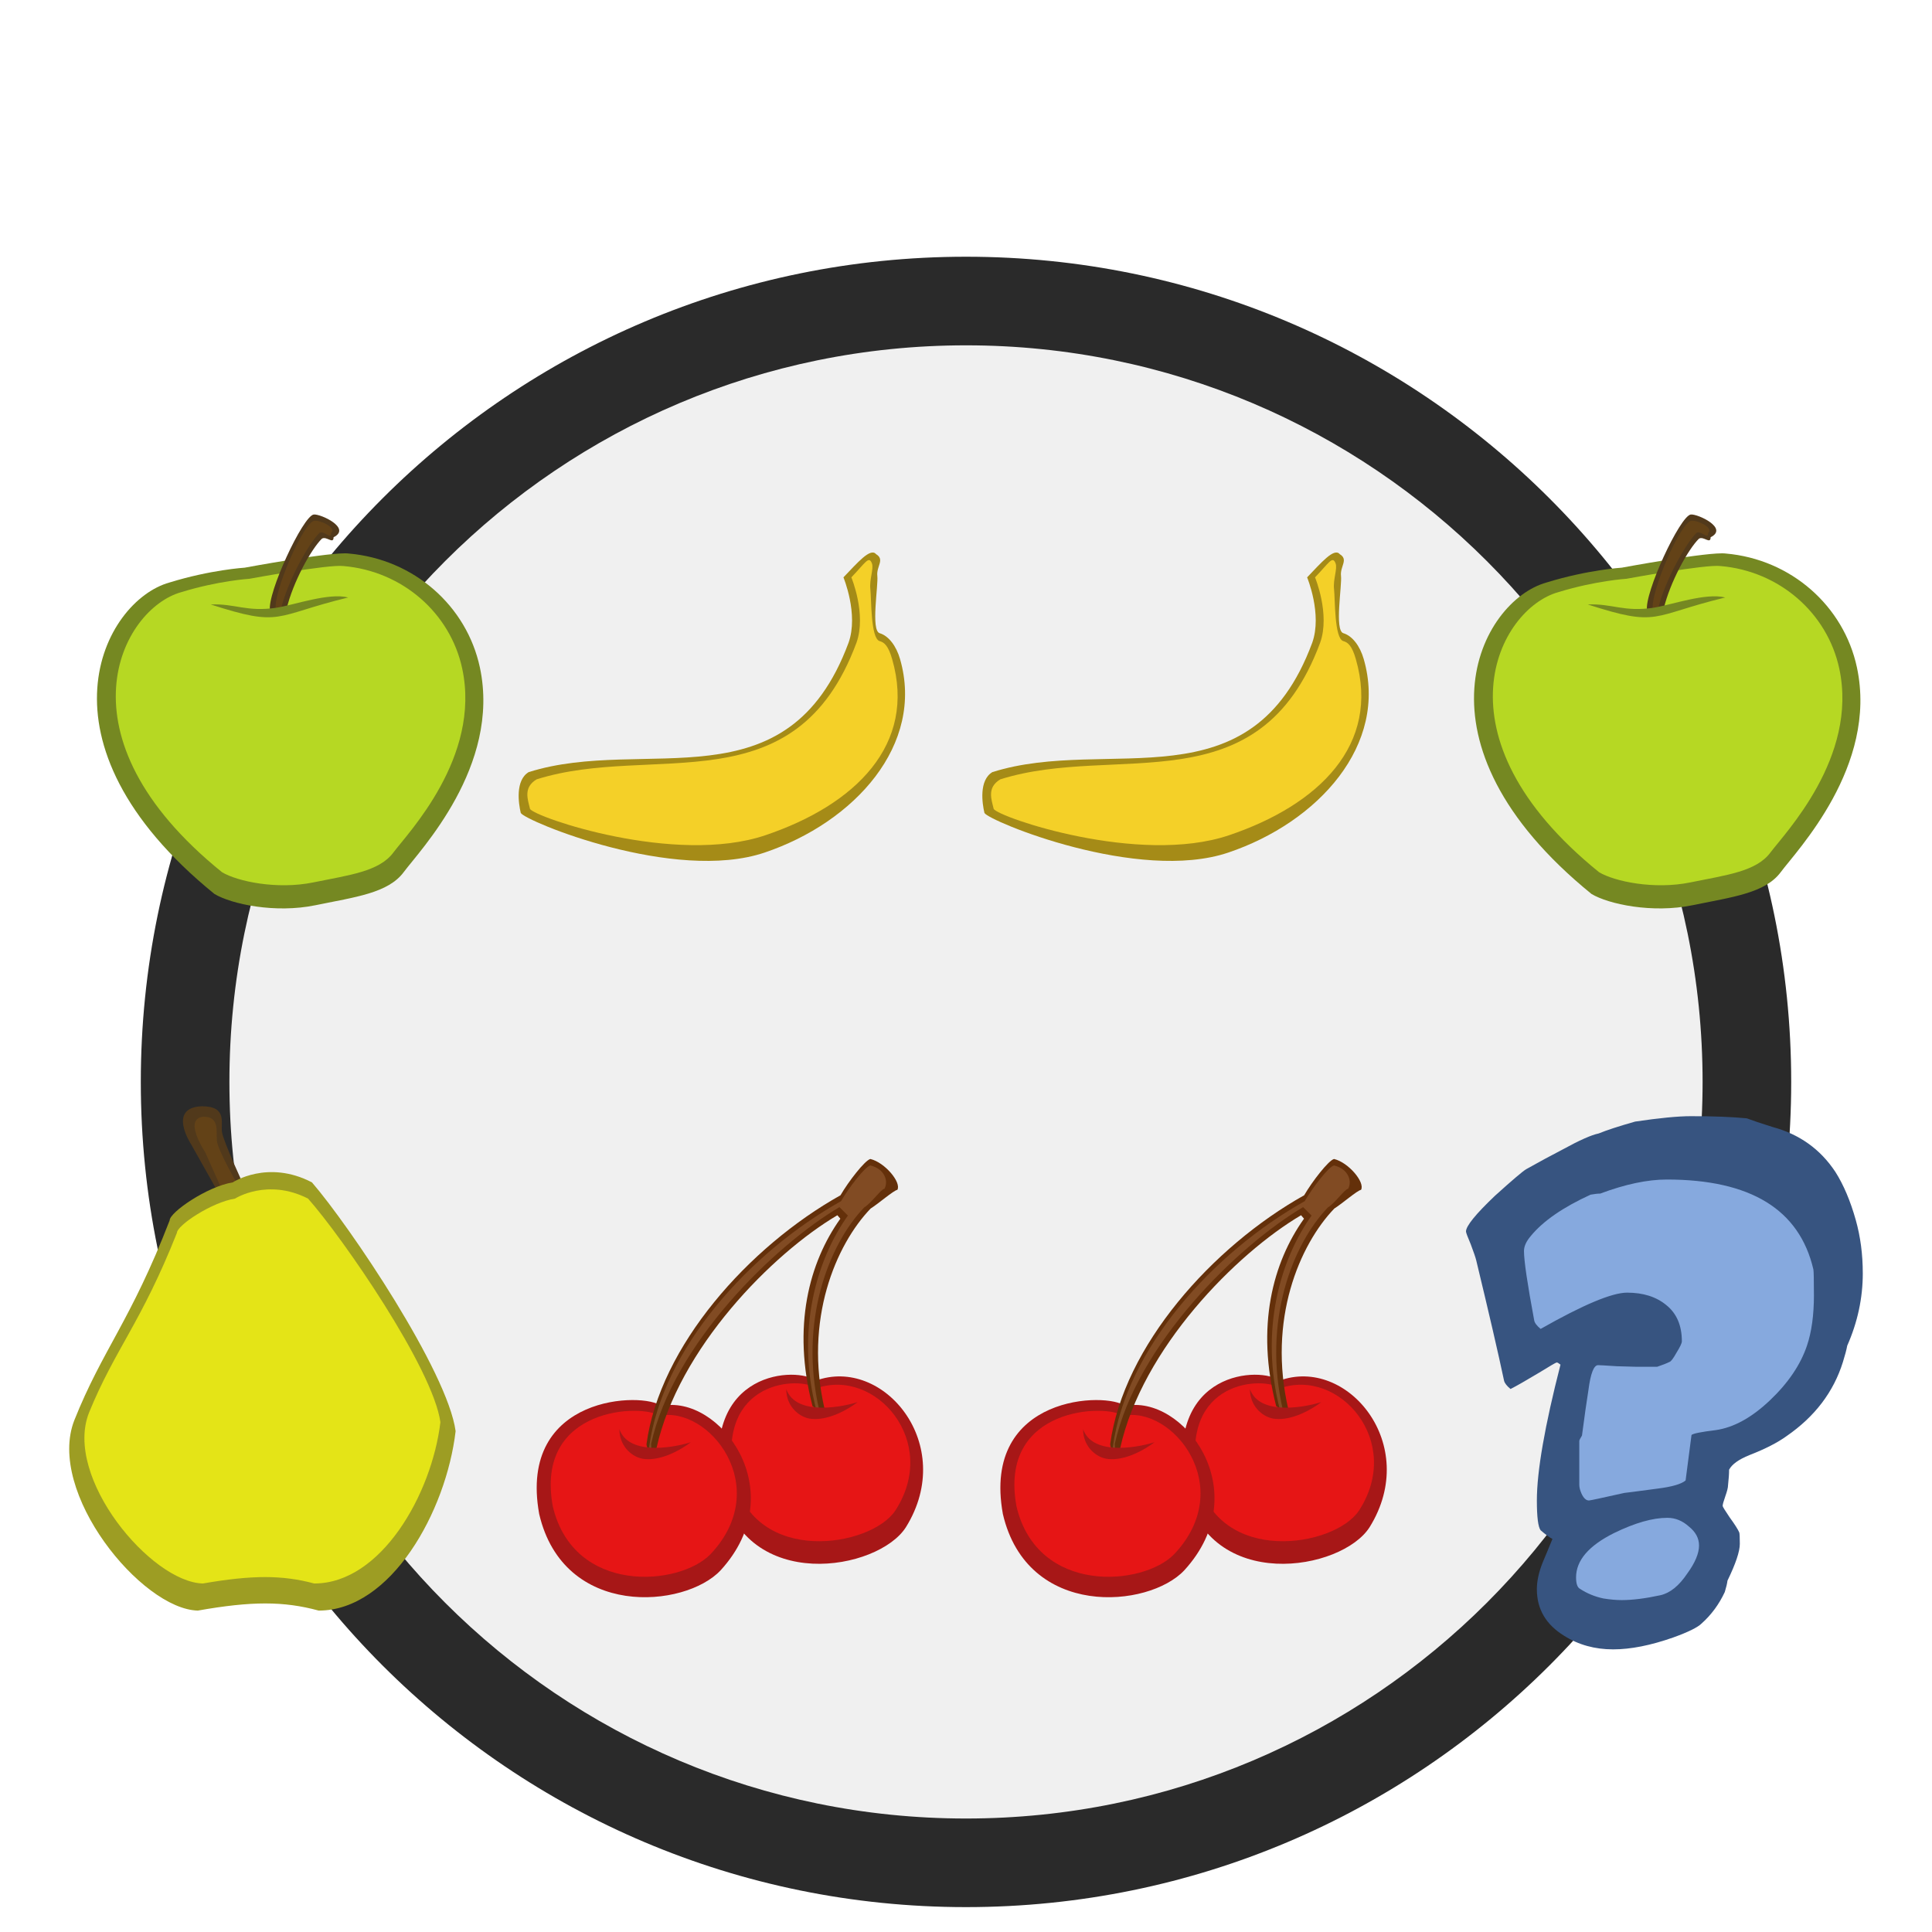
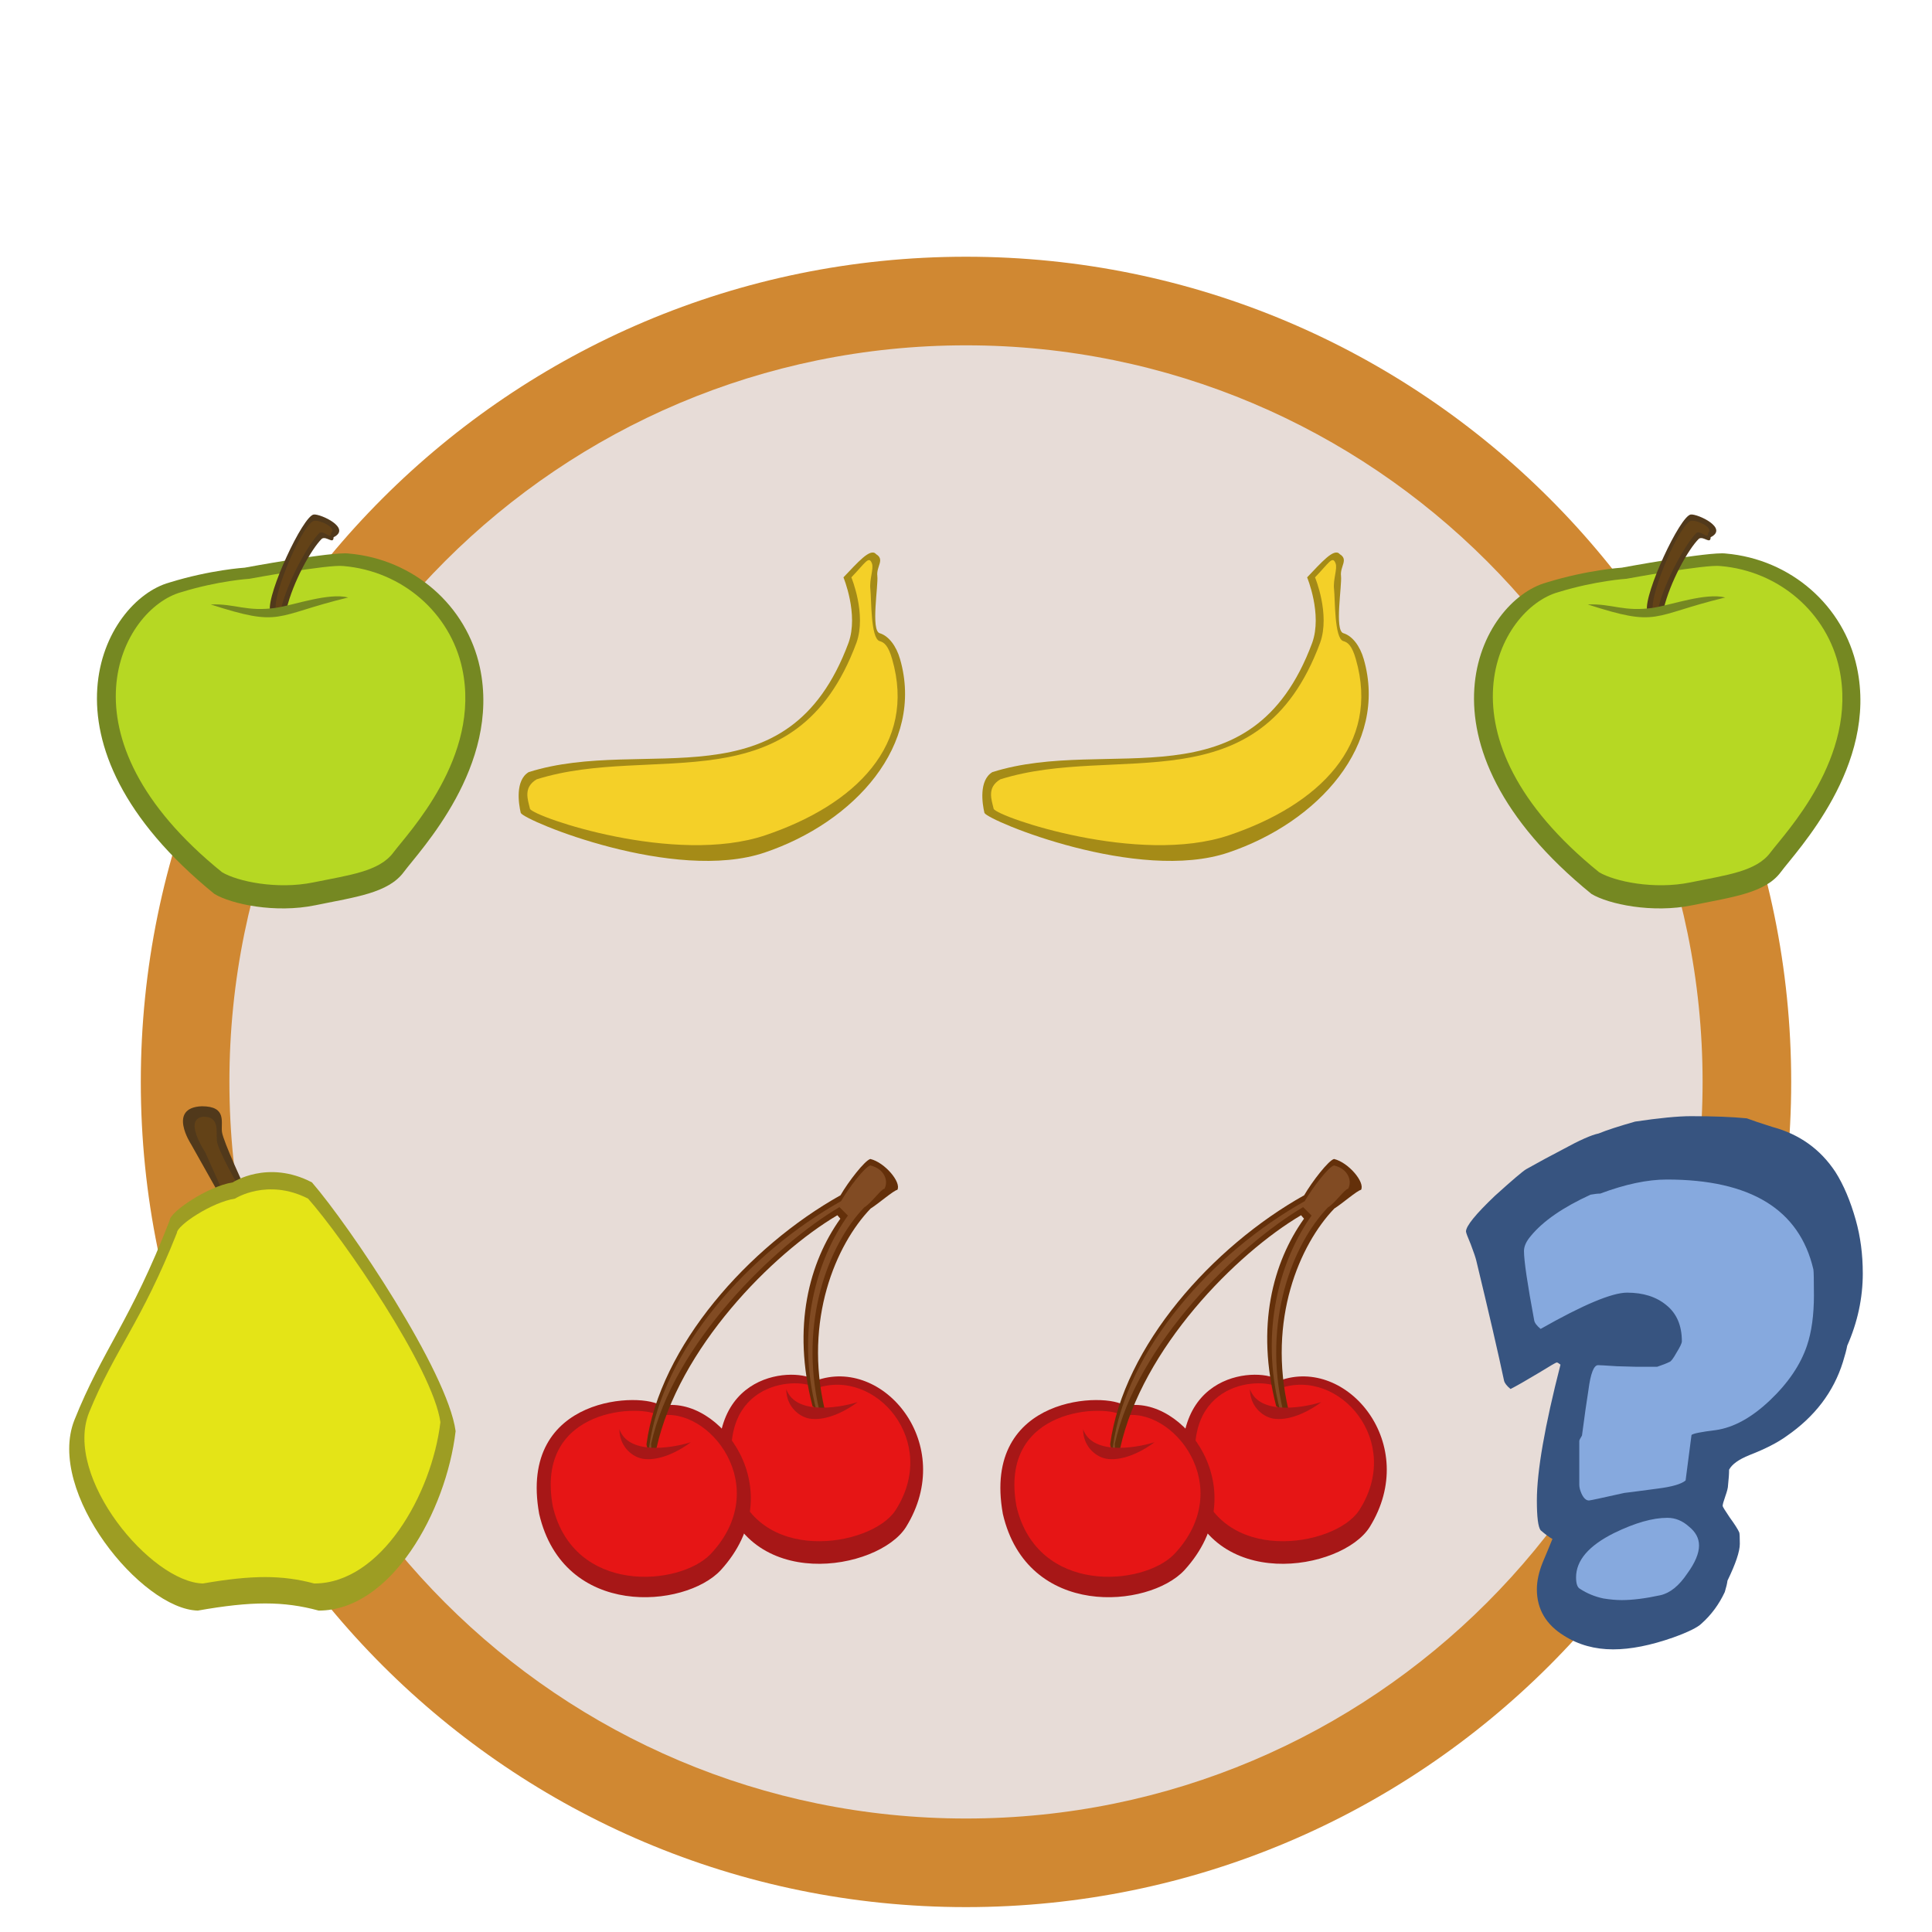
<svg xmlns="http://www.w3.org/2000/svg" width="100" height="100" id="svg2" version="1.0">
  <defs id="defs4" />
  <g id="layer1">
-     <circle r="42.712" cy="56" cx="50" id="path4215-6" style="color:#000000;display:inline;overflow:visible;visibility:visible;opacity:1;fill:#2a2a2a;fill-opacity:1;fill-rule:nonzero;stroke:none;stroke-width:0.5;stroke-linecap:round;stroke-linejoin:round;stroke-miterlimit:4;stroke-dasharray:none;stroke-dashoffset:0;stroke-opacity:1;marker:none;enable-background:accumulate" />
-     <circle r="38.126" cy="56" cx="50" id="path4215" style="color:#000000;display:inline;overflow:visible;visibility:visible;opacity:1;fill:#f0f0f0;fill-opacity:1;fill-rule:nonzero;stroke:none;stroke-width:0.5;stroke-linecap:round;stroke-linejoin:round;stroke-miterlimit:4;stroke-dasharray:none;stroke-dashoffset:0;stroke-opacity:1;marker:none;enable-background:accumulate" />
+     <circle r="42.712" cy="56" cx="50" id="path4215-6" style="color:#000000;display:inline;overflow:visible;visibility:visible;opacity:1;fill:#d08832;fill-opacity:1;fill-rule:nonzero;stroke:none;stroke-width:0.5;stroke-linecap:round;stroke-linejoin:round;stroke-miterlimit:4;stroke-dasharray:none;stroke-dashoffset:0;stroke-opacity:1;marker:none;enable-background:accumulate" />
+     <circle r="38.126" cy="56" cx="50" id="path4215" style="color:#000000;display:inline;overflow:visible;visibility:visible;opacity:1;fill:#e7dcd7;fill-opacity:1;fill-rule:nonzero;stroke:none;stroke-width:0.5;stroke-linecap:round;stroke-linejoin:round;stroke-miterlimit:4;stroke-dasharray:none;stroke-dashoffset:0;stroke-opacity:1;marker:none;enable-background:accumulate" />
    <path id="path30140" d="m 77.409,63.677 6.927,-4.285 7.557,0.794 3.306,4.603 -1.26,6.825 -4.881,3.333 -1.26,3.016 1.102,3.016 -3.306,3.333 -5.038,-0.794 0,-3.333 0.63,-1.27 -0.787,-2.698 1.417,-7.301 -3.149,1.428 -1.26,-6.666 z" style="fill:#86a9de;fill-opacity:1;fill-rule:evenodd;stroke:none;stroke-width:0.775px;stroke-linecap:butt;stroke-linejoin:miter;stroke-opacity:1" />
    <path id="text29945" d="m 96.418,65.898 c -2e-5,1.289 -0.269,2.54 -0.806,3.755 -0.037,0.205 -0.111,0.486 -0.222,0.841 -0.482,1.55 -1.454,2.83 -2.918,3.839 -0.463,0.336 -1.102,0.663 -1.918,0.981 -0.556,0.224 -0.908,0.476 -1.056,0.757 -1e-5,0.205 -0.018,0.476 -0.056,0.813 -1e-5,0.112 -0.046,0.299 -0.139,0.56 -0.093,0.262 -0.139,0.43 -0.139,0.504 -1e-5,0.037 0.12,0.233 0.361,0.588 0.259,0.355 0.426,0.616 0.5,0.785 0.018,0.056 0.028,0.252 0.028,0.588 -2e-5,0.392 -0.213,1.027 -0.639,1.905 -0.018,0.149 -0.065,0.346 -0.139,0.588 -0.296,0.635 -0.695,1.177 -1.195,1.625 -0.204,0.205 -0.695,0.448 -1.473,0.728 -1.167,0.411 -2.205,0.616 -3.113,0.616 -0.945,-6e-6 -1.788,-0.233 -2.529,-0.7 -0.945,-0.579 -1.417,-1.382 -1.417,-2.41 -3e-6,-0.43 0.102,-0.897 0.306,-1.401 0.167,-0.392 0.334,-0.794 0.5,-1.205 -0.148,-0.075 -0.352,-0.224 -0.611,-0.448 -0.13,-0.168 -0.195,-0.682 -0.195,-1.541 -3e-6,-1.513 0.408,-3.857 1.223,-7.033 -0.093,-0.075 -0.157,-0.112 -0.195,-0.112 -0.037,9e-6 -0.343,0.177 -0.917,0.532 -0.686,0.411 -1.177,0.691 -1.473,0.841 -0.185,-0.149 -0.296,-0.29 -0.334,-0.42 -0.296,-1.401 -0.778,-3.484 -1.445,-6.248 -0.037,-0.149 -0.13,-0.42 -0.278,-0.813 -0.167,-0.392 -0.25,-0.616 -0.25,-0.672 10e-7,-0.28 0.5,-0.897 1.501,-1.849 0.889,-0.803 1.427,-1.261 1.612,-1.373 0.63,-0.355 1.269,-0.7 1.918,-1.037 0.852,-0.467 1.464,-0.738 1.834,-0.813 0.408,-0.168 1.038,-0.374 1.89,-0.616 1.26,-0.187 2.223,-0.28 2.89,-0.28 1.167,2.3e-5 2.131,0.037 2.89,0.112 0.296,0.112 0.741,0.262 1.334,0.448 1.39,0.374 2.474,1.149 3.252,2.326 0.426,0.672 0.778,1.504 1.056,2.494 0.241,0.859 0.361,1.775 0.361,2.746 m -2.529,1.121 c -2e-5,-0.785 -0.009,-1.223 -0.028,-1.317 -0.723,-3.101 -3.252,-4.651 -7.587,-4.651 -1.001,1.8e-5 -2.149,0.243 -3.446,0.728 -0.13,1.7e-5 -0.296,0.019 -0.5,0.056 -1.427,0.654 -2.455,1.364 -3.085,2.129 -0.241,0.28 -0.361,0.542 -0.361,0.785 -2e-6,0.504 0.176,1.7 0.528,3.586 0.019,0.131 0.13,0.28 0.334,0.448 2.205,-1.252 3.696,-1.877 4.475,-1.877 0.834,1.4e-5 1.51,0.215 2.029,0.644 0.537,0.43 0.806,1.055 0.806,1.877 -1e-5,0.093 -0.093,0.29 -0.278,0.588 -0.167,0.299 -0.287,0.458 -0.361,0.476 -0.148,0.075 -0.361,0.159 -0.639,0.252 -0.093,1e-5 -0.454,1e-5 -1.084,0 -0.074,1e-5 -0.408,-0.009 -1.001,-0.028 -0.574,-0.037 -0.899,-0.056 -0.973,-0.056 -0.222,9e-6 -0.389,0.43 -0.5,1.289 -0.093,0.579 -0.204,1.364 -0.334,2.354 -0.093,0.149 -0.139,0.243 -0.139,0.28 l 0,2.27 c 0,0.131 0.037,0.28 0.111,0.448 0.111,0.243 0.241,0.364 0.389,0.364 0.056,3e-6 0.667,-0.131 1.834,-0.392 0.037,2e-6 0.611,-0.075 1.723,-0.224 0.741,-0.093 1.223,-0.233 1.445,-0.42 0.074,-0.542 0.176,-1.326 0.306,-2.354 0.074,-0.075 0.491,-0.159 1.251,-0.252 0.926,-0.131 1.862,-0.644 2.807,-1.541 0.945,-0.897 1.584,-1.84 1.918,-2.83 0.241,-0.71 0.361,-1.588 0.361,-2.634 m -5.948,12.973 c -1e-5,-0.374 -0.176,-0.7 -0.528,-0.981 -0.334,-0.299 -0.704,-0.448 -1.112,-0.448 -0.76,1e-6 -1.677,0.262 -2.751,0.785 -1.316,0.654 -1.973,1.42 -1.973,2.298 0,0.318 0.065,0.514 0.195,0.588 0.371,0.243 0.778,0.411 1.223,0.504 0.352,0.056 0.667,0.084 0.945,0.084 0.556,-3e-6 1.223,-0.084 2.001,-0.252 0.5,-0.112 0.963,-0.486 1.39,-1.121 0.408,-0.56 0.611,-1.046 0.611,-1.457" style="font-style:normal;font-variant:normal;font-weight:normal;font-stretch:normal;font-size:36px;line-height:100%;font-family:'Indigo Joker';text-align:start;writing-mode:lr-tb;text-anchor:start;fill:#375480;fill-opacity:1;stroke:none;stroke-width:1px;stroke-linecap:butt;stroke-linejoin:miter;stroke-opacity:1" />
    <g transform="matrix(0.2084275,0,0,0.2084275,4.719887,26.33621)" id="g4255">
      <path style="fill:#758822;fill-opacity:1;fill-rule:evenodd;stroke:none;stroke-width:2.219;stroke-linejoin:round" id="path866" d="m 38.117,14.617 c 0,0 21.783,-4.042 25.831,-3.515 16.195,1.406 29.313,13.003 32.579,28.295 C 101.766,63.923 81.527,84.925 77.637,90.189 73.747,95.453 65.604,96.403 55.661,98.449 45.718,100.494 34.828,98.191 30.598,95.637 -15.667,58.026 3.032,22.877 19.418,18.306 29.636,15.143 38.117,14.616 38.117,14.616 Z" />
      <path style="fill:#b6d823;fill-opacity:1;fill-rule:evenodd;stroke:none;stroke-width:2.219;stroke-linejoin:round" id="path866-3" d="m 39.297,17.374 c 0,0 19.706,-3.636 23.368,-3.161 14.651,1.264 26.517,11.691 29.473,25.449 C 96.876,61.719 78.568,80.611 75.049,85.346 71.53,90.081 64.163,90.935 55.168,92.775 46.173,94.615 36.322,92.543 32.495,90.246 -9.359,56.418 7.557,24.804 22.381,20.693 31.625,17.848 39.297,17.374 39.297,17.374 Z" />
      <path style="fill:#51391b;fill-opacity:1;fill-rule:evenodd;stroke:none;stroke-width:2.219;stroke-linejoin:round" id="path867" d="M 44.404,25.28 C 43.633,21.062 52.575,1.763 55.272,1.412 c 1.735,-0.176 9.445,3.405 4.917,5.648 0,1.869 -1.735,-0.352 -2.893,0.352 -2.697,2.636 -7.207,10.874 -8.749,17.376 l -4.144,0.493 z" />
      <path style="fill:#634217;fill-opacity:1;fill-rule:evenodd;stroke:none;stroke-width:2.219;stroke-linejoin:round" id="path867-7" d="m 45.842,25.16 c -0.771,-4.218 6.853,-21.839 9.55,-22.19 1.735,-0.176 5.61,1.847 4.198,3.011 0,1.869 -1.735,-0.711 -2.893,-0.008 C 53.999,8.609 48.771,18.045 47.229,24.547 Z" />
      <path id="path871" d="m 46.123,24.547 c -7.56,1.15 -10.337,-1.07 -16.441,-0.789 8.806,2.824 12.703,3.59 16.768,2.984 4.065,-0.606 7.992,-2.452 17.375,-4.721 -4.771,-1.242 -13.323,1.818 -17.701,2.525 z" style="color:#000000;font-style:normal;font-variant:normal;font-weight:normal;font-stretch:normal;font-size:medium;line-height:normal;font-family:sans-serif;text-indent:0;text-align:start;text-decoration:none;text-decoration-line:none;text-decoration-style:solid;text-decoration-color:#000000;letter-spacing:normal;word-spacing:normal;text-transform:none;direction:ltr;block-progression:tb;writing-mode:lr-tb;baseline-shift:baseline;text-anchor:start;white-space:normal;clip-rule:nonzero;display:inline;overflow:visible;visibility:visible;opacity:1;isolation:auto;mix-blend-mode:normal;color-interpolation:sRGB;color-interpolation-filters:linearRGB;solid-color:#000000;solid-opacity:1;fill:#758822;fill-opacity:1;fill-rule:nonzero;stroke:none;stroke-width:2.219;stroke-linecap:butt;stroke-linejoin:round;stroke-miterlimit:4;stroke-dasharray:none;stroke-dashoffset:0;stroke-opacity:1;color-rendering:auto;image-rendering:auto;shape-rendering:auto;text-rendering:auto;enable-background:accumulate" />
    </g>
    <g transform="matrix(0.2084275,0,0,0.2084275,75.99595,26.33621)" id="g4255-5">
      <path style="fill:#758822;fill-opacity:1;fill-rule:evenodd;stroke:none;stroke-width:2.219;stroke-linejoin:round" id="path866-35" d="m 38.117,14.617 c 0,0 21.783,-4.042 25.831,-3.515 16.195,1.406 29.313,13.003 32.579,28.295 C 101.766,63.923 81.527,84.925 77.637,90.189 73.747,95.453 65.604,96.403 55.661,98.449 45.718,100.494 34.828,98.191 30.598,95.637 -15.667,58.026 3.032,22.877 19.418,18.306 29.636,15.143 38.117,14.616 38.117,14.616 Z" />
      <path style="fill:#b6d823;fill-opacity:1;fill-rule:evenodd;stroke:none;stroke-width:2.219;stroke-linejoin:round" id="path866-3-6" d="m 39.297,17.374 c 0,0 19.706,-3.636 23.368,-3.161 14.651,1.264 26.517,11.691 29.473,25.449 C 96.876,61.719 78.568,80.611 75.049,85.346 71.53,90.081 64.163,90.935 55.168,92.775 46.173,94.615 36.322,92.543 32.495,90.246 -9.359,56.418 7.557,24.804 22.381,20.693 31.625,17.848 39.297,17.374 39.297,17.374 Z" />
      <path style="fill:#51391b;fill-opacity:1;fill-rule:evenodd;stroke:none;stroke-width:2.219;stroke-linejoin:round" id="path867-2" d="M 44.404,25.28 C 43.633,21.062 52.575,1.763 55.272,1.412 c 1.735,-0.176 9.445,3.405 4.917,5.648 0,1.869 -1.735,-0.352 -2.893,0.352 -2.697,2.636 -7.207,10.874 -8.749,17.376 l -4.144,0.493 z" />
      <path style="fill:#634217;fill-opacity:1;fill-rule:evenodd;stroke:none;stroke-width:2.219;stroke-linejoin:round" id="path867-7-9" d="m 45.842,25.16 c -0.771,-4.218 6.853,-21.839 9.55,-22.19 1.735,-0.176 5.61,1.847 4.198,3.011 0,1.869 -1.735,-0.711 -2.893,-0.008 C 53.999,8.609 48.771,18.045 47.229,24.547 Z" />
      <path id="path871-1" d="m 46.123,24.547 c -7.56,1.15 -10.337,-1.07 -16.441,-0.789 8.806,2.824 12.703,3.59 16.768,2.984 4.065,-0.606 7.992,-2.452 17.375,-4.721 -4.771,-1.242 -13.323,1.818 -17.701,2.525 z" style="color:#000000;font-style:normal;font-variant:normal;font-weight:normal;font-stretch:normal;font-size:medium;line-height:normal;font-family:sans-serif;text-indent:0;text-align:start;text-decoration:none;text-decoration-line:none;text-decoration-style:solid;text-decoration-color:#000000;letter-spacing:normal;word-spacing:normal;text-transform:none;direction:ltr;block-progression:tb;writing-mode:lr-tb;baseline-shift:baseline;text-anchor:start;white-space:normal;clip-rule:nonzero;display:inline;overflow:visible;visibility:visible;opacity:1;isolation:auto;mix-blend-mode:normal;color-interpolation:sRGB;color-interpolation-filters:linearRGB;solid-color:#000000;solid-opacity:1;fill:#758822;fill-opacity:1;fill-rule:nonzero;stroke:none;stroke-width:2.219;stroke-linecap:butt;stroke-linejoin:round;stroke-miterlimit:4;stroke-dasharray:none;stroke-dashoffset:0;stroke-opacity:1;color-rendering:auto;image-rendering:auto;shape-rendering:auto;text-rendering:auto;enable-background:accumulate" />
    </g>
    <g transform="matrix(0.2660297,0,0,0.2660297,0.4090218,56.96362)" id="g4300">
      <path d="M 41.068,18.156 35.647,8.519 c 0,0 -4.702,-7.141 2.09,-7.406 4.963,0 3.657,3.174 3.918,5.025 0.261,1.851 4.376,10.695 4.376,10.695 0,0 -3.918,1.058 -4.963,1.322 z" id="path947" style="fill:#51391b;fill-opacity:1;fill-rule:evenodd;stroke:none;stroke-width:2.103;stroke-linejoin:round" />
      <path d="m 41.893,17.916 -3.498,-7.84 c 0,0 -4.457,-6.662 -0.27,-6.926 3.06,0 2.374,2.814 2.536,4.666 0.161,1.851 4.172,8.778 4.172,8.778 0,0 -1.217,0.698 -2.94,1.322 z" id="path947-6" style="fill:#634217;fill-opacity:1;fill-rule:evenodd;stroke:none;stroke-width:2.103;stroke-linejoin:round" />
      <path d="m 43.745,15.924 c 0,0 6.792,-4.496 15.412,0 7.314,8.464 26.383,36.764 27.951,48.401 -1.829,15.605 -12.539,34.912 -26.645,34.912 -6.792,-1.851 -13.061,-1.851 -23.51,0 C 25.982,98.973 7.435,76.227 12.921,62.21 18.407,48.456 23.892,42.902 31.468,23.33 c 0,-1.587 7.314,-6.612 12.277,-7.406 z" id="path946" style="fill:#9d9d23;fill-opacity:1;fill-rule:evenodd;stroke:none;stroke-width:2.103;stroke-linejoin:round" />
      <path d="m 44.199,19.078 c 0,0 6.257,-4.042 14.2,0 6.739,7.608 24.308,33.045 25.752,43.506 -1.685,14.026 -11.552,31.381 -24.549,31.381 -6.257,-1.664 -12.034,-1.664 -21.66,0 C 27.834,93.727 10.746,73.282 15.8,60.682 20.854,48.319 25.908,43.327 32.888,25.734 c 0,-1.426 6.739,-5.943 11.312,-6.657 z" id="path946-3" style="fill:#e4e417;fill-opacity:1;fill-rule:evenodd;stroke:none;stroke-width:2.103;stroke-linejoin:round" />
    </g>
    <g transform="matrix(0.2047763,0,0,0.2047763,26.51767,27.12437)" id="g4339">
      <path d="m 83.696,13.475 c 3.504,-3.633 6.815,-7.584 8.246,-5.863 2.289,1.377 0.031,3.088 0.317,5.497 0.286,2.41 -1.695,13.791 0.594,14.479 2.289,0.688 4.196,3.233 5.151,6.541 C 104.247,55.757 86.54,75.358 63.772,83.039 41.004,90.72 3.281,75.095 2.136,73.03 1.564,70.62 0.705,64.768 4.139,62.702 33.615,53.408 69.535,71.653 84.988,29.999 87.563,22.77 83.696,13.475 83.696,13.475 Z" id="path847-3" style="fill:#a58b17;fill-opacity:1;fill-rule:evenodd;stroke:none;stroke-width:2.511;stroke-linejoin:round" />
      <path d="m 85.696,13.475 c 3.504,-3.633 4.435,-5.605 5.205,-3.503 0.495,1.35 -0.688,4.084 -0.402,6.494 0.286,2.41 0.048,12.497 2.355,13.124 1.211,0.329 2.196,1.233 3.151,4.541 C 102.247,55.757 86.71,70.985 63.942,78.666 41.174,86.347 5.62,74.078 4.475,72.013 3.903,69.603 2.705,66.598 6.139,64.533 35.615,55.238 71.535,71.653 86.988,29.999 89.563,22.77 85.696,13.475 85.696,13.475 Z" id="path847" style="fill:#f4d028;fill-opacity:1;fill-rule:evenodd;stroke:none;stroke-width:2.511;stroke-linejoin:round" />
    </g>
    <g transform="matrix(0.2047763,0,0,0.2047763,50.51767,27.12437)" id="g4339-2">
      <path d="m 83.696,13.475 c 3.504,-3.633 6.815,-7.584 8.246,-5.863 2.289,1.377 0.031,3.088 0.317,5.497 0.286,2.41 -1.695,13.791 0.594,14.479 2.289,0.688 4.196,3.233 5.151,6.541 C 104.247,55.757 86.54,75.358 63.772,83.039 41.004,90.72 3.281,75.095 2.136,73.03 1.564,70.62 0.705,64.768 4.139,62.702 33.615,53.408 69.535,71.653 84.988,29.999 87.563,22.77 83.696,13.475 83.696,13.475 Z" id="path847-3-6" style="fill:#a58b17;fill-opacity:1;fill-rule:evenodd;stroke:none;stroke-width:2.511;stroke-linejoin:round" />
      <path d="m 85.696,13.475 c 3.504,-3.633 4.435,-5.605 5.205,-3.503 0.495,1.35 -0.688,4.084 -0.402,6.494 0.286,2.41 0.048,12.497 2.355,13.124 1.211,0.329 2.196,1.233 3.151,4.541 C 102.247,55.757 86.71,70.985 63.942,78.666 41.174,86.347 5.62,74.078 4.475,72.013 3.903,69.603 2.705,66.598 6.139,64.533 35.615,55.238 71.535,71.653 86.988,29.999 89.563,22.77 85.696,13.475 85.696,13.475 Z" id="path847-1" style="fill:#f4d028;fill-opacity:1;fill-rule:evenodd;stroke:none;stroke-width:2.511;stroke-linejoin:round" />
    </g>
    <g transform="matrix(0.2321575,0,0,0.2321575,26.42483,59.74551)" id="g4376">
      <path d="M 68.02,50.482 C 64.343,47.343 42.21,47.734 47.06,74.55 52.507,97.961 81.996,92.864 88.158,83.131 99.615,64.69 83.097,44.902 68.02,50.482 Z" id="path834" style="fill:#a71717;fill-opacity:1;fill-rule:evenodd;stroke:none;stroke-width:2.293;stroke-linejoin:round;stroke-dasharray:none" />
      <path d="M 68.165,52.18 C 64.948,49.558 45.584,49.884 49.826,72.279 54.592,91.83 80.392,87.573 85.784,79.445 95.807,64.044 81.356,47.519 68.165,52.18 Z" id="path834-6" style="fill:#e61515;fill-opacity:1;fill-rule:evenodd;stroke:none;stroke-width:2.293;stroke-linejoin:round;stroke-dasharray:none" />
      <path d="M 33.602,56.129 C 29.924,52.99 1.54,53.38 6.39,80.196 11.837,103.608 38.894,101.244 46.84,92.753 63.077,75.009 46.472,53.339 33.602,56.129 Z" id="path826" style="fill:#a71717;fill-opacity:1;fill-rule:evenodd;stroke:none;stroke-width:2.293;stroke-linejoin:round;stroke-dasharray:none" />
      <path d="M 33.092,58.315 C 29.896,55.672 5.226,56.001 9.441,78.577 14.175,98.286 37.692,96.296 44.597,89.148 58.709,74.21 44.278,55.966 33.092,58.315 Z" id="path826-3" style="fill:#e61515;fill-opacity:1;fill-rule:evenodd;stroke:none;stroke-width:2.293;stroke-linejoin:round;stroke-dasharray:none" />
      <path d="M 80.226,1.048 C 78.997,1.355 75.333,6.086 73.567,9.136 53.12,20.589 33.285,42.765 30.315,64.63 c 0.237,2.493 2.371,2.343 2.227,0.904 4.912,-22.277 25.851,-43.393 40.33,-51.945 l 0.659,0.767 c -6.921,9.714 -10.818,24.013 -6.199,41.81 0.93,0.565 2.45,1.693 2.717,0.745 C 65.362,36.879 72.545,20.157 80.283,12.099 81.992,11.033 85.422,8.045 86.246,7.928 87.177,6.258 83.452,1.816 80.226,1.048 Z" id="path845" style="fill:#64300a;fill-rule:evenodd;stroke:none;stroke-width:2.293;stroke-linejoin:round;stroke-dasharray:none" />
      <path d="M 80.226,2.486 C 78.997,2.793 75.453,7.404 73.687,10.454 53.24,21.908 33.884,43.364 30.914,65.229 c 0.237,2.493 0.573,0.785 0.429,-0.654 C 36.256,42.299 58.852,20.335 73.331,11.783 l 1.887,1.881 c -6.921,9.714 -11.665,25.544 -7.047,43.342 0.93,0.565 0.412,1.093 0.68,0.146 -4.688,-20.032 2.255,-37.234 9.993,-45.292 1.71,-1.066 3.701,-4.053 4.524,-4.171 0.931,-1.669 0.082,-4.434 -3.144,-5.202 z" id="path845-5" style="fill:#814b23;fill-opacity:1;fill-rule:evenodd;stroke:none;stroke-width:2.293;stroke-linejoin:round;stroke-dasharray:none" />
      <path id="path835" d="m 61.48,52.355 c -0.042,3.599 2.593,6.08 5.106,6.562 3.115,0.571 7.306,-1.047 10.8,-3.664 -4.85,1.489 -13.961,2.681 -15.906,-2.898 z" style="color:#000000;font-style:normal;font-variant:normal;font-weight:normal;font-stretch:normal;font-size:medium;line-height:normal;font-family:sans-serif;text-indent:0;text-align:start;text-decoration:none;text-decoration-line:none;text-decoration-style:solid;text-decoration-color:#000000;letter-spacing:normal;word-spacing:normal;text-transform:none;direction:ltr;block-progression:tb;writing-mode:lr-tb;baseline-shift:baseline;text-anchor:start;white-space:normal;clip-rule:nonzero;display:inline;overflow:visible;visibility:visible;opacity:1;isolation:auto;mix-blend-mode:normal;color-interpolation:sRGB;color-interpolation-filters:linearRGB;solid-color:#000000;solid-opacity:1;fill:#a71717;fill-opacity:1;fill-rule:nonzero;stroke:none;stroke-width:2.293;stroke-linecap:butt;stroke-linejoin:round;stroke-miterlimit:4;stroke-dasharray:none;stroke-dashoffset:0;stroke-opacity:1;color-rendering:auto;image-rendering:auto;shape-rendering:auto;text-rendering:auto;enable-background:accumulate" />
      <path id="path835-7" d="m 24.287,61.306 c -0.042,3.599 2.593,6.08 5.106,6.562 3.115,0.571 7.306,-1.047 10.8,-3.664 -4.85,1.489 -13.961,2.681 -15.906,-2.898 z" style="color:#000000;font-style:normal;font-variant:normal;font-weight:normal;font-stretch:normal;font-size:medium;line-height:normal;font-family:sans-serif;text-indent:0;text-align:start;text-decoration:none;text-decoration-line:none;text-decoration-style:solid;text-decoration-color:#000000;letter-spacing:normal;word-spacing:normal;text-transform:none;direction:ltr;block-progression:tb;writing-mode:lr-tb;baseline-shift:baseline;text-anchor:start;white-space:normal;clip-rule:nonzero;display:inline;overflow:visible;visibility:visible;opacity:1;isolation:auto;mix-blend-mode:normal;color-interpolation:sRGB;color-interpolation-filters:linearRGB;solid-color:#000000;solid-opacity:1;fill:#a71717;fill-opacity:1;fill-rule:nonzero;stroke:none;stroke-width:2.293;stroke-linecap:butt;stroke-linejoin:round;stroke-miterlimit:4;stroke-dasharray:none;stroke-dashoffset:0;stroke-opacity:1;color-rendering:auto;image-rendering:auto;shape-rendering:auto;text-rendering:auto;enable-background:accumulate" />
    </g>
    <g transform="matrix(0.2321575,0,0,0.2321575,50.42483,59.74551)" id="g4376-7">
      <path d="M 68.02,50.482 C 64.343,47.343 42.21,47.734 47.06,74.55 52.507,97.961 81.996,92.864 88.158,83.131 99.615,64.69 83.097,44.902 68.02,50.482 Z" id="path834-9" style="fill:#a71717;fill-opacity:1;fill-rule:evenodd;stroke:none;stroke-width:2.293;stroke-linejoin:round;stroke-dasharray:none" />
      <path d="M 68.165,52.18 C 64.948,49.558 45.584,49.884 49.826,72.279 54.592,91.83 80.392,87.573 85.784,79.445 95.807,64.044 81.356,47.519 68.165,52.18 Z" id="path834-6-2" style="fill:#e61515;fill-opacity:1;fill-rule:evenodd;stroke:none;stroke-width:2.293;stroke-linejoin:round;stroke-dasharray:none" />
      <path d="M 33.602,56.129 C 29.924,52.99 1.54,53.38 6.39,80.196 11.837,103.608 38.894,101.244 46.84,92.753 63.077,75.009 46.472,53.339 33.602,56.129 Z" id="path826-0" style="fill:#a71717;fill-opacity:1;fill-rule:evenodd;stroke:none;stroke-width:2.293;stroke-linejoin:round;stroke-dasharray:none" />
      <path d="M 33.092,58.315 C 29.896,55.672 5.226,56.001 9.441,78.577 14.175,98.286 37.692,96.296 44.597,89.148 58.709,74.21 44.278,55.966 33.092,58.315 Z" id="path826-3-2" style="fill:#e61515;fill-opacity:1;fill-rule:evenodd;stroke:none;stroke-width:2.293;stroke-linejoin:round;stroke-dasharray:none" />
      <path d="M 80.226,1.048 C 78.997,1.355 75.333,6.086 73.567,9.136 53.12,20.589 33.285,42.765 30.315,64.63 c 0.237,2.493 2.371,2.343 2.227,0.904 4.912,-22.277 25.851,-43.393 40.33,-51.945 l 0.659,0.767 c -6.921,9.714 -10.818,24.013 -6.199,41.81 0.93,0.565 2.45,1.693 2.717,0.745 C 65.362,36.879 72.545,20.157 80.283,12.099 81.992,11.033 85.422,8.045 86.246,7.928 87.177,6.258 83.452,1.816 80.226,1.048 Z" id="path845-3" style="fill:#64300a;fill-rule:evenodd;stroke:none;stroke-width:2.293;stroke-linejoin:round;stroke-dasharray:none" />
      <path d="M 80.226,2.486 C 78.997,2.793 75.453,7.404 73.687,10.454 53.24,21.908 33.884,43.364 30.914,65.229 c 0.237,2.493 0.573,0.785 0.429,-0.654 C 36.256,42.299 58.852,20.335 73.331,11.783 l 1.887,1.881 c -6.921,9.714 -11.665,25.544 -7.047,43.342 0.93,0.565 0.412,1.093 0.68,0.146 -4.688,-20.032 2.255,-37.234 9.993,-45.292 1.71,-1.066 3.701,-4.053 4.524,-4.171 0.931,-1.669 0.082,-4.434 -3.144,-5.202 z" id="path845-5-7" style="fill:#814b23;fill-opacity:1;fill-rule:evenodd;stroke:none;stroke-width:2.293;stroke-linejoin:round;stroke-dasharray:none" />
      <path id="path835-5" d="m 61.48,52.355 c -0.042,3.599 2.593,6.08 5.106,6.562 3.115,0.571 7.306,-1.047 10.8,-3.664 -4.85,1.489 -13.961,2.681 -15.906,-2.898 z" style="color:#000000;font-style:normal;font-variant:normal;font-weight:normal;font-stretch:normal;font-size:medium;line-height:normal;font-family:sans-serif;text-indent:0;text-align:start;text-decoration:none;text-decoration-line:none;text-decoration-style:solid;text-decoration-color:#000000;letter-spacing:normal;word-spacing:normal;text-transform:none;direction:ltr;block-progression:tb;writing-mode:lr-tb;baseline-shift:baseline;text-anchor:start;white-space:normal;clip-rule:nonzero;display:inline;overflow:visible;visibility:visible;opacity:1;isolation:auto;mix-blend-mode:normal;color-interpolation:sRGB;color-interpolation-filters:linearRGB;solid-color:#000000;solid-opacity:1;fill:#a71717;fill-opacity:1;fill-rule:nonzero;stroke:none;stroke-width:2.293;stroke-linecap:butt;stroke-linejoin:round;stroke-miterlimit:4;stroke-dasharray:none;stroke-dashoffset:0;stroke-opacity:1;color-rendering:auto;image-rendering:auto;shape-rendering:auto;text-rendering:auto;enable-background:accumulate" />
      <path id="path835-7-9" d="m 24.287,61.306 c -0.042,3.599 2.593,6.08 5.106,6.562 3.115,0.571 7.306,-1.047 10.8,-3.664 -4.85,1.489 -13.961,2.681 -15.906,-2.898 z" style="color:#000000;font-style:normal;font-variant:normal;font-weight:normal;font-stretch:normal;font-size:medium;line-height:normal;font-family:sans-serif;text-indent:0;text-align:start;text-decoration:none;text-decoration-line:none;text-decoration-style:solid;text-decoration-color:#000000;letter-spacing:normal;word-spacing:normal;text-transform:none;direction:ltr;block-progression:tb;writing-mode:lr-tb;baseline-shift:baseline;text-anchor:start;white-space:normal;clip-rule:nonzero;display:inline;overflow:visible;visibility:visible;opacity:1;isolation:auto;mix-blend-mode:normal;color-interpolation:sRGB;color-interpolation-filters:linearRGB;solid-color:#000000;solid-opacity:1;fill:#a71717;fill-opacity:1;fill-rule:nonzero;stroke:none;stroke-width:2.293;stroke-linecap:butt;stroke-linejoin:round;stroke-miterlimit:4;stroke-dasharray:none;stroke-dashoffset:0;stroke-opacity:1;color-rendering:auto;image-rendering:auto;shape-rendering:auto;text-rendering:auto;enable-background:accumulate" />
    </g>
  </g>
</svg>
